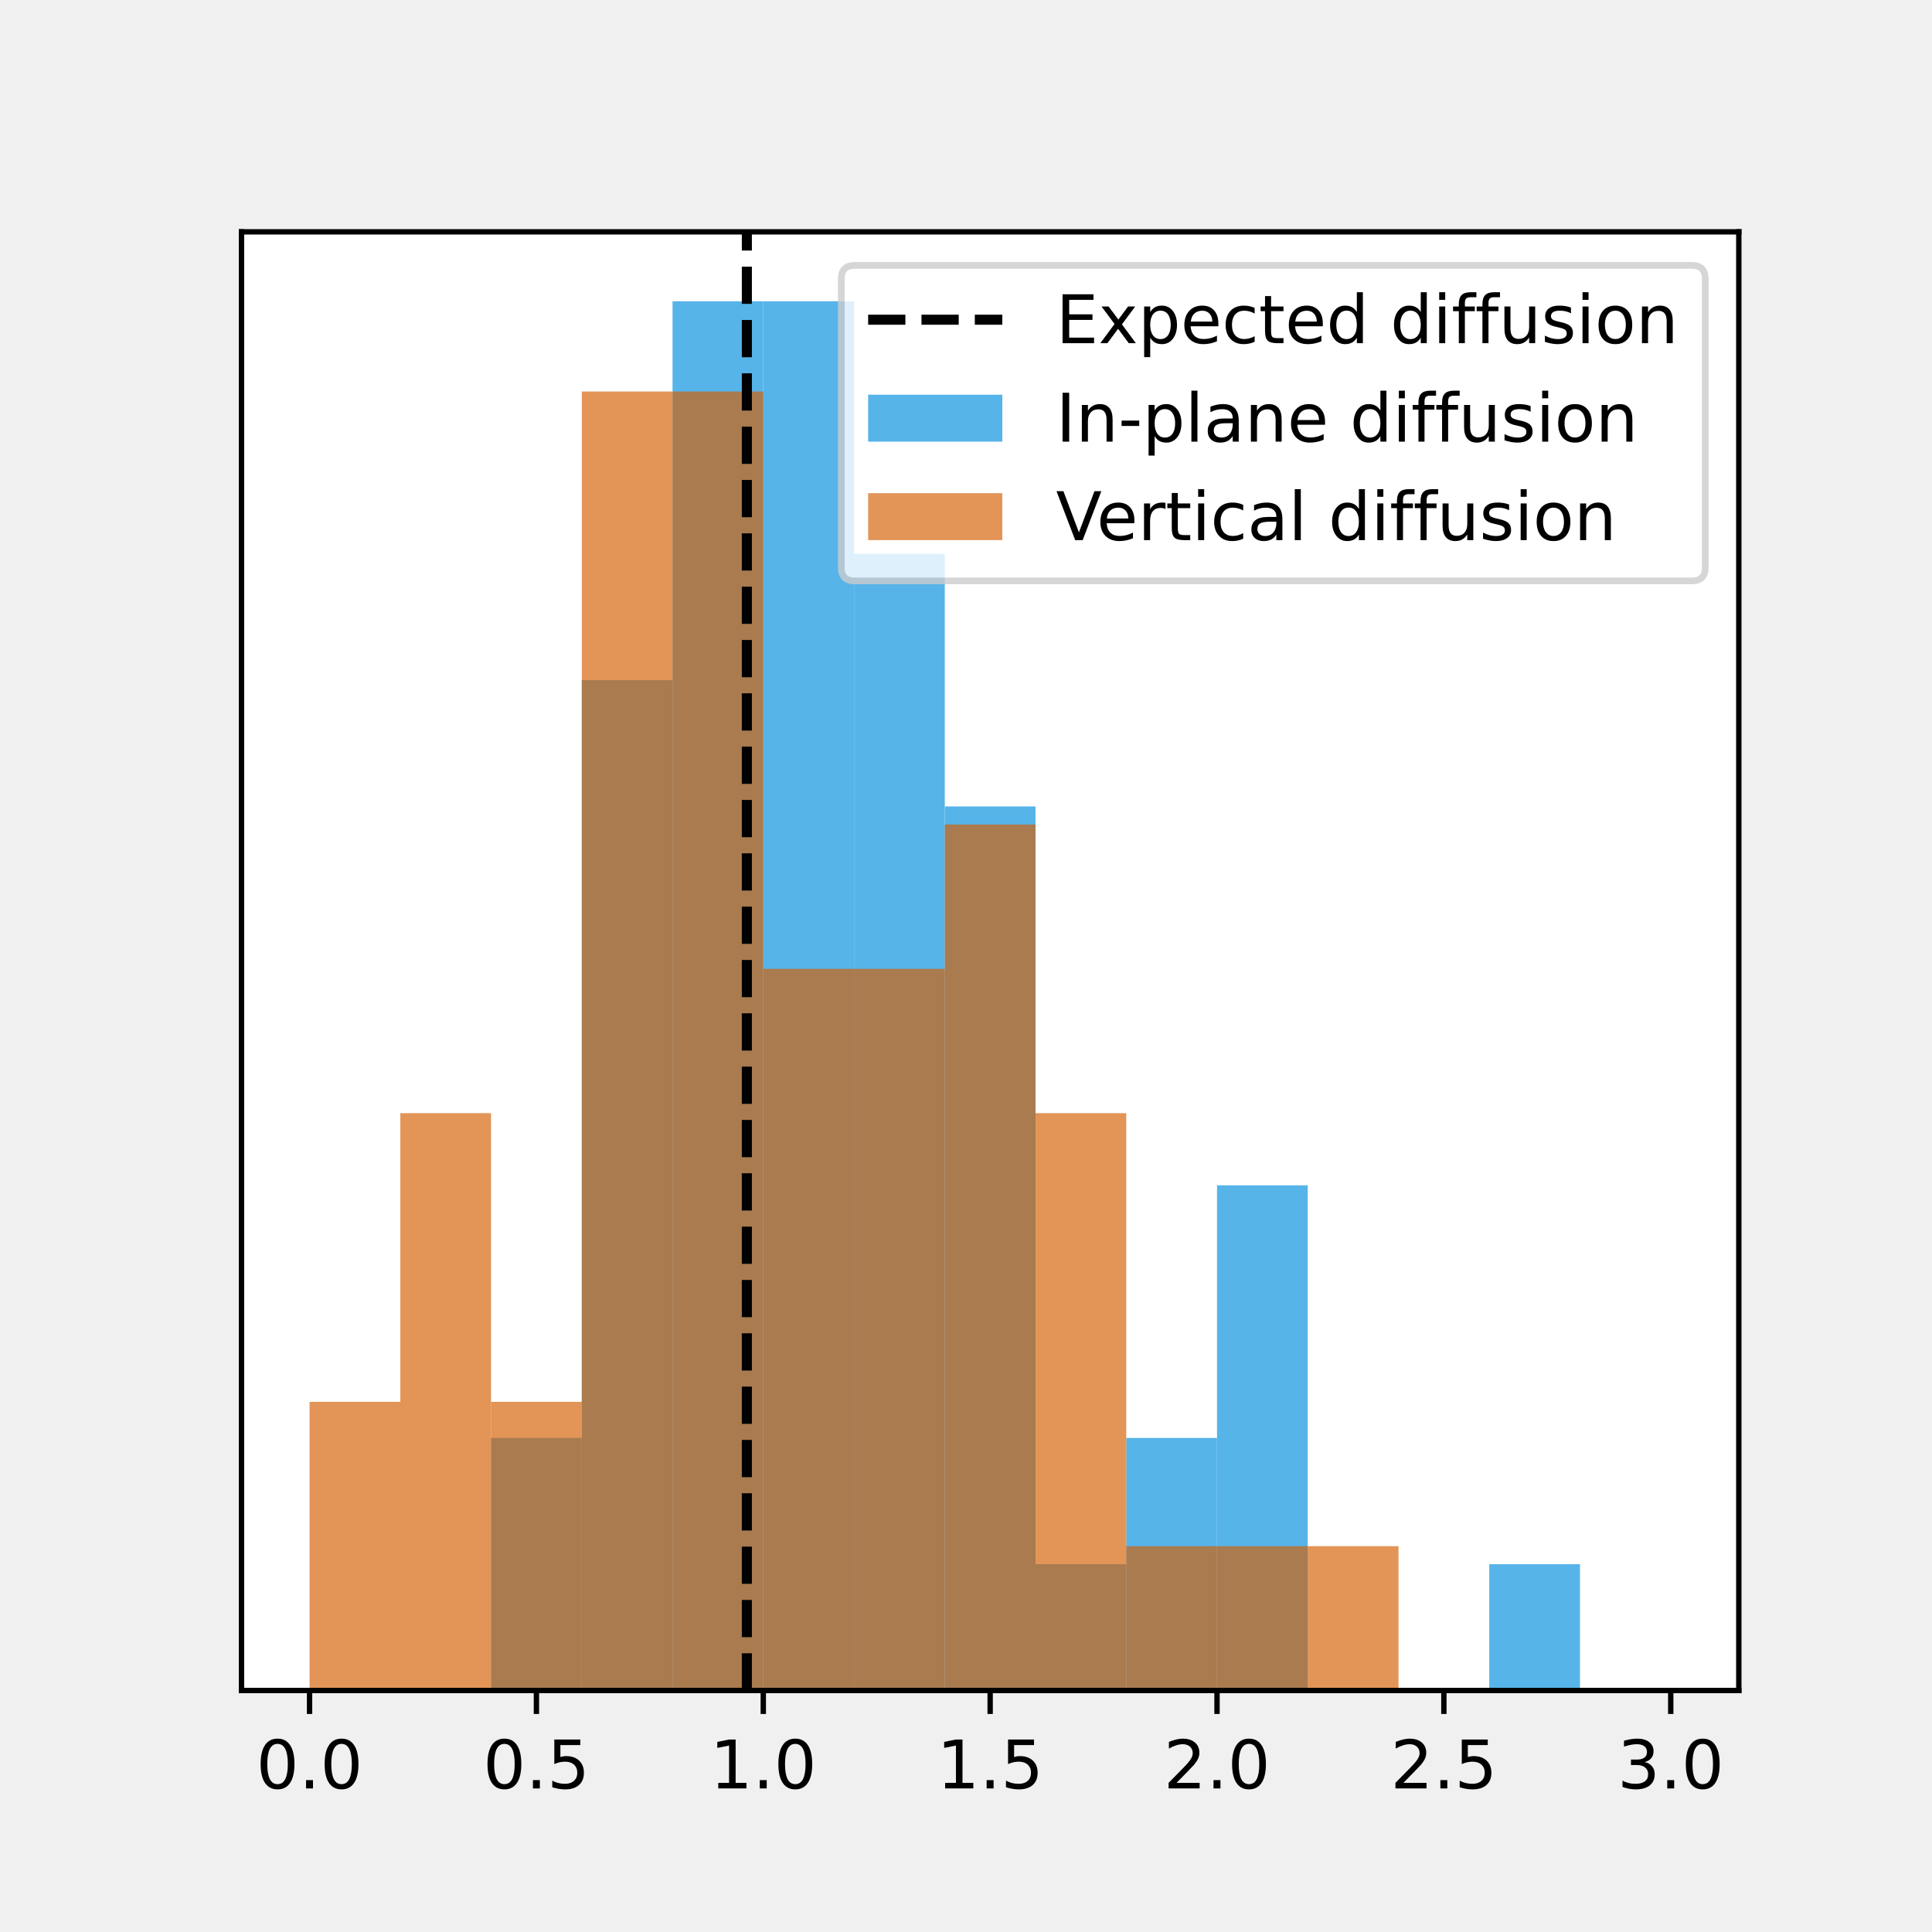
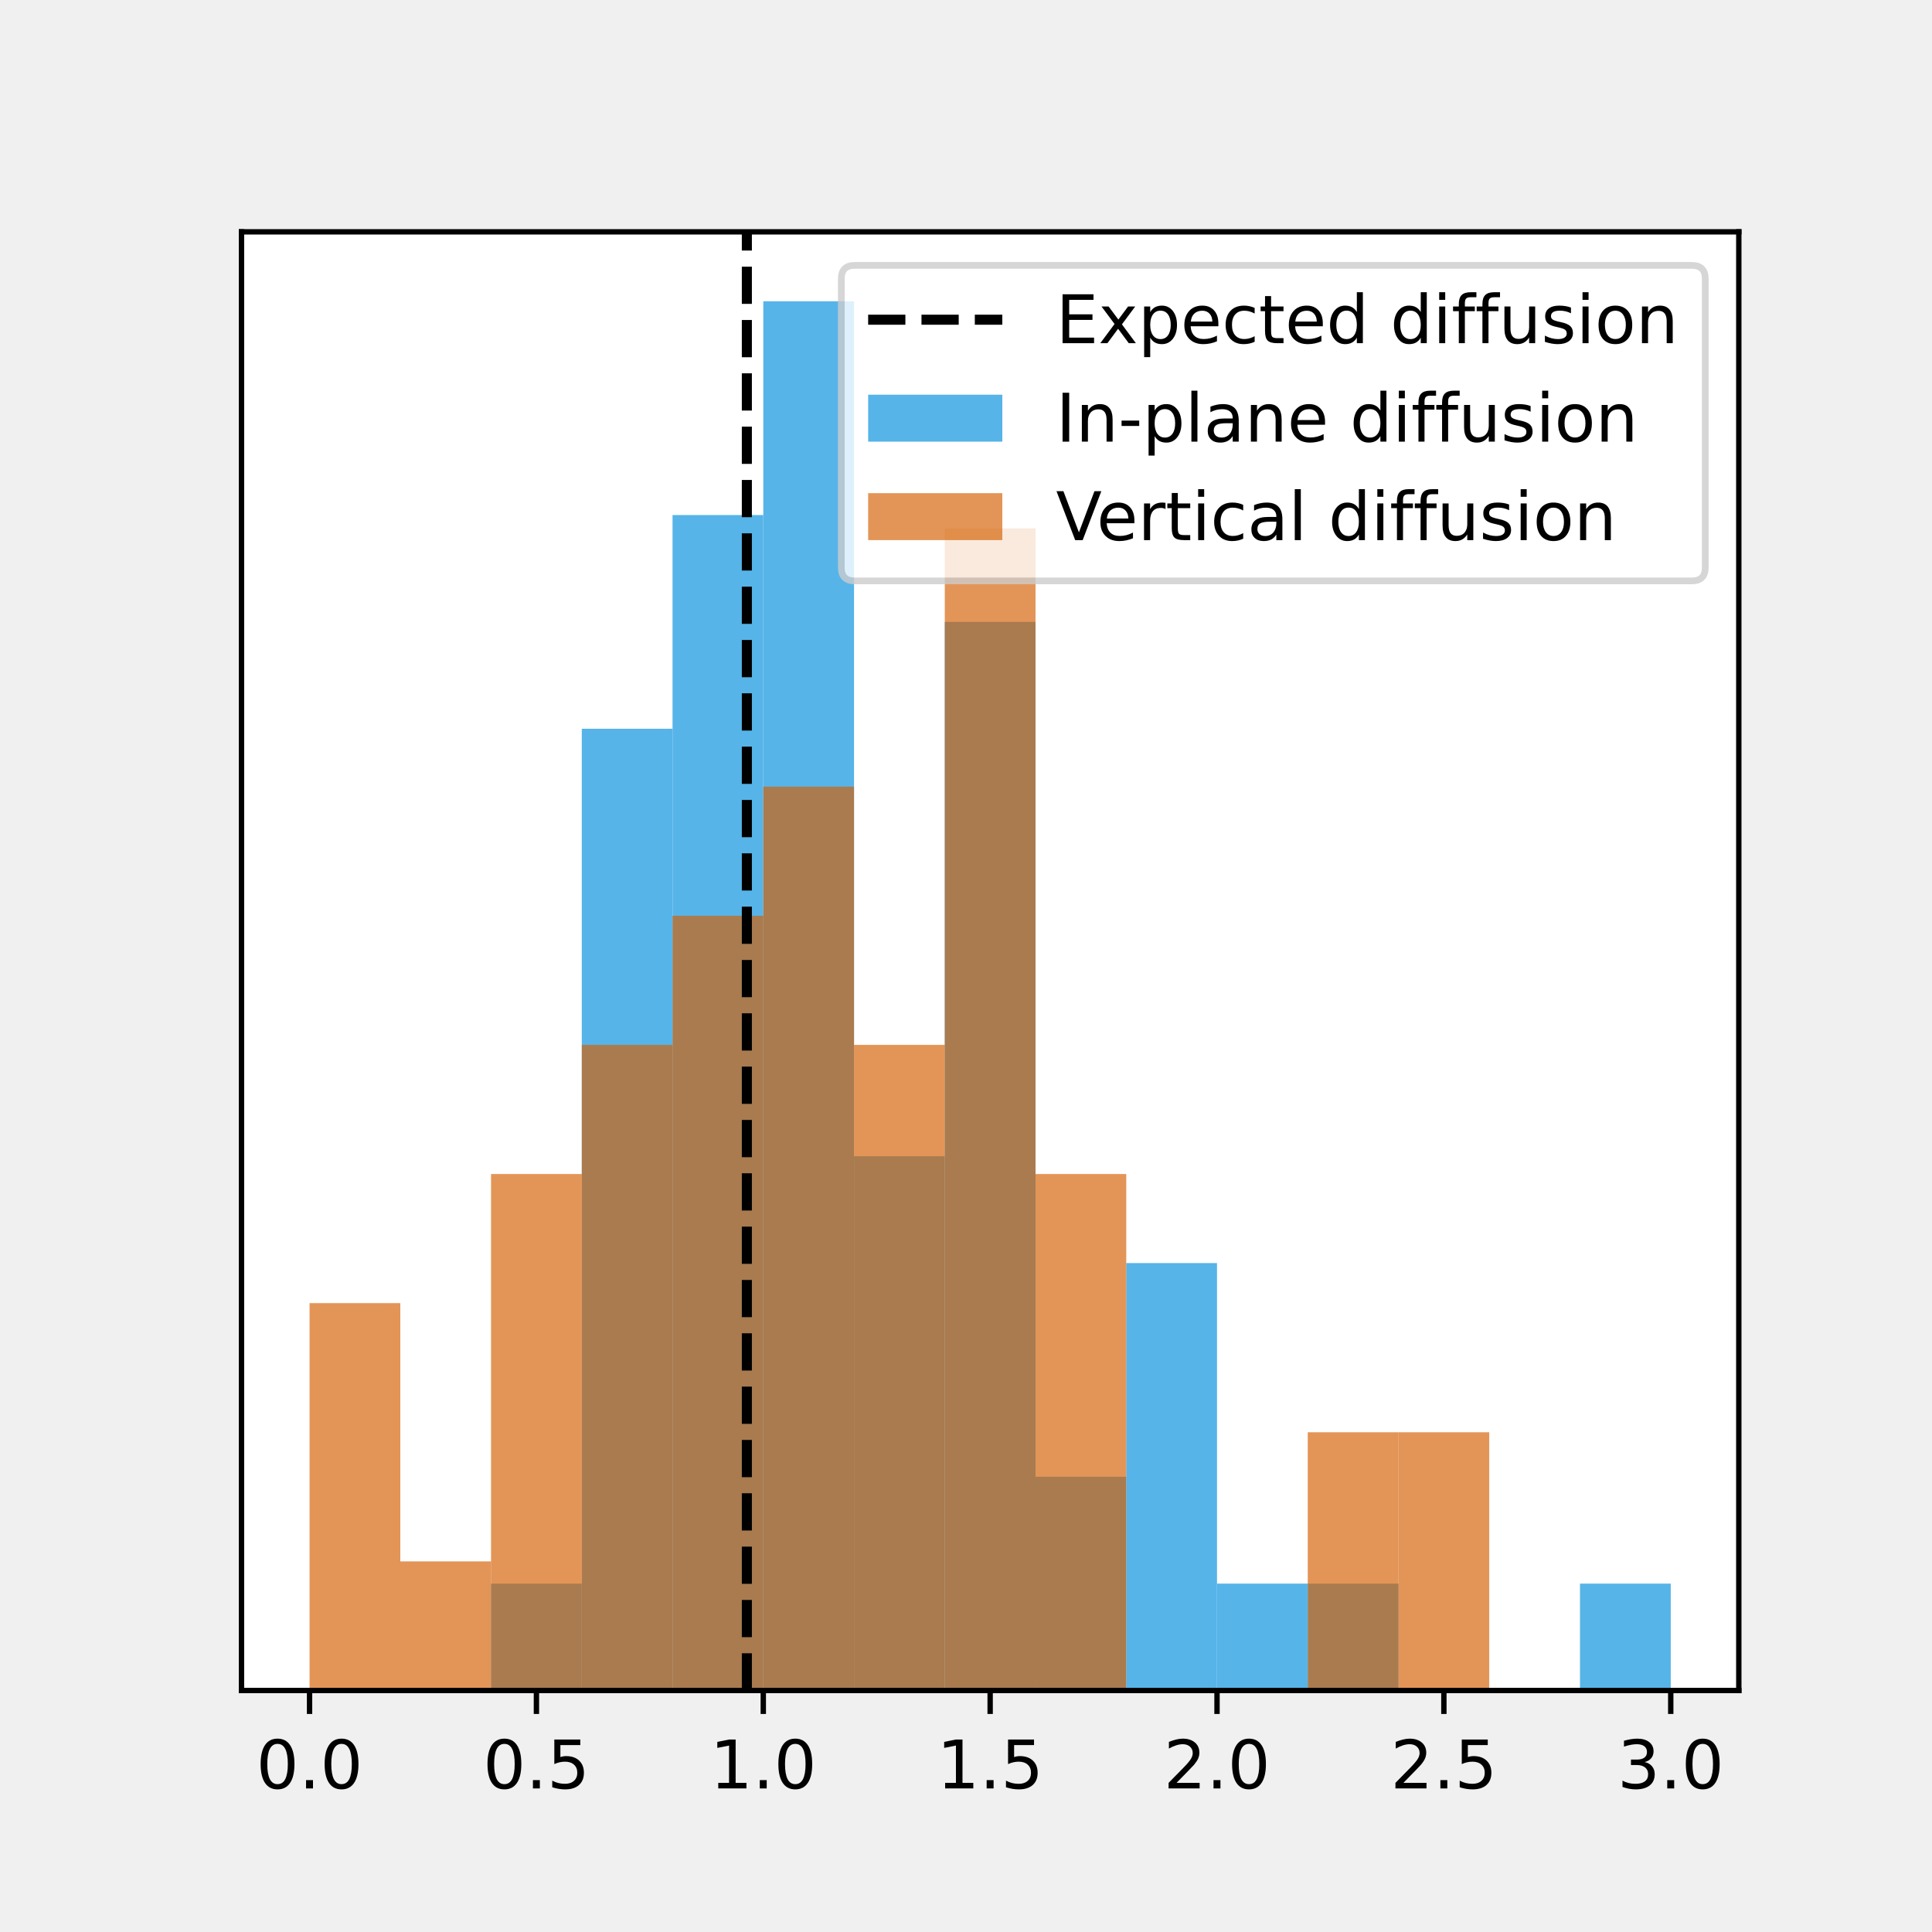
<svg xmlns="http://www.w3.org/2000/svg" xmlns:xlink="http://www.w3.org/1999/xlink" height="288pt" version="1.1" viewBox="0 0 288 288" width="288pt">
  <defs>
    <style type="text/css">*{stroke-linecap:butt;stroke-linejoin:round;}</style>
  </defs>
  <g id="figure_1">
    <g id="patch_1">
      <path d="M 0 288  L 288 288  L 288 0  L 0 0  z " style="fill:none;" />
    </g>
    <g id="axes_1">
      <g id="patch_2">
        <path d="M 36 252  L 259.2 252  L 259.2 34.56  L 36 34.56  z " style="fill:#ffffff;" />
      </g>
      <g id="patch_3">
-         <path clip-path="url(#pc1dac7827a)" d="M 46.145 252  L 59.673 252  L 59.673 252  L 46.145 252  z " style="fill:#56b4e9;" />
+         <path clip-path="url(#p7a0fa47803)" d="M 46.145 252  L 59.673 252  L 59.673 252  L 46.145 252  z " style="fill:#56b4e9;" />
      </g>
      <g id="patch_4">
-         <path clip-path="url(#pc1dac7827a)" d="M 59.673 252  L 73.2 252  L 73.2 252  L 59.673 252  z " style="fill:#56b4e9;" />
+         <path clip-path="url(#p7a0fa47803)" d="M 59.673 252  L 73.2 252  L 73.2 252  L 59.673 252  z " style="fill:#56b4e9;" />
      </g>
      <g id="patch_5">
-         <path clip-path="url(#pc1dac7827a)" d="M 73.2 252  L 86.727 252  L 86.727 214.348  L 73.2 214.348  z " style="fill:#56b4e9;" />
+         <path clip-path="url(#p7a0fa47803)" d="M 73.2 252  L 86.727 252  L 86.727 236.07  L 73.2 236.07  z " style="fill:#56b4e9;" />
      </g>
      <g id="patch_6">
-         <path clip-path="url(#pc1dac7827a)" d="M 86.727 252  L 100.255 252  L 100.255 101.392  L 86.727 101.392  z " style="fill:#56b4e9;" />
+         <path clip-path="url(#p7a0fa47803)" d="M 86.727 252  L 100.255 252  L 100.255 108.633  L 86.727 108.633  z " style="fill:#56b4e9;" />
      </g>
      <g id="patch_7">
-         <path clip-path="url(#pc1dac7827a)" d="M 100.255 252  L 113.782 252  L 113.782 44.914  L 100.255 44.914  z " style="fill:#56b4e9;" />
+         <path clip-path="url(#p7a0fa47803)" d="M 100.255 252  L 113.782 252  L 113.782 76.774  L 100.255 76.774  z " style="fill:#56b4e9;" />
      </g>
      <g id="patch_8">
-         <path clip-path="url(#pc1dac7827a)" d="M 113.782 252  L 127.309 252  L 127.309 44.914  L 113.782 44.914  z " style="fill:#56b4e9;" />
+         <path clip-path="url(#p7a0fa47803)" d="M 113.782 252  L 127.309 252  L 127.309 44.914  L 113.782 44.914  z " style="fill:#56b4e9;" />
      </g>
      <g id="patch_9">
-         <path clip-path="url(#pc1dac7827a)" d="M 127.309 252  L 140.836 252  L 140.836 82.566  L 127.309 82.566  z " style="fill:#56b4e9;" />
+         <path clip-path="url(#p7a0fa47803)" d="M 127.309 252  L 140.836 252  L 140.836 172.352  L 127.309 172.352  z " style="fill:#56b4e9;" />
      </g>
      <g id="patch_10">
-         <path clip-path="url(#pc1dac7827a)" d="M 140.836 252  L 154.364 252  L 154.364 120.218  L 140.836 120.218  z " style="fill:#56b4e9;" />
+         <path clip-path="url(#p7a0fa47803)" d="M 140.836 252  L 154.364 252  L 154.364 92.703  L 140.836 92.703  z " style="fill:#56b4e9;" />
      </g>
      <g id="patch_11">
-         <path clip-path="url(#pc1dac7827a)" d="M 154.364 252  L 167.891 252  L 167.891 233.174  L 154.364 233.174  z " style="fill:#56b4e9;" />
+         <path clip-path="url(#p7a0fa47803)" d="M 154.364 252  L 167.891 252  L 167.891 220.141  L 154.364 220.141  z " style="fill:#56b4e9;" />
      </g>
      <g id="patch_12">
-         <path clip-path="url(#pc1dac7827a)" d="M 167.891 252  L 181.418 252  L 181.418 214.348  L 167.891 214.348  z " style="fill:#56b4e9;" />
+         <path clip-path="url(#p7a0fa47803)" d="M 167.891 252  L 181.418 252  L 181.418 188.281  L 167.891 188.281  z " style="fill:#56b4e9;" />
      </g>
      <g id="patch_13">
-         <path clip-path="url(#pc1dac7827a)" d="M 181.418 252  L 194.945 252  L 194.945 176.696  L 181.418 176.696  z " style="fill:#56b4e9;" />
+         <path clip-path="url(#p7a0fa47803)" d="M 181.418 252  L 194.945 252  L 194.945 236.07  L 181.418 236.07  z " style="fill:#56b4e9;" />
      </g>
      <g id="patch_14">
-         <path clip-path="url(#pc1dac7827a)" d="M 194.945 252  L 208.473 252  L 208.473 252  L 194.945 252  z " style="fill:#56b4e9;" />
+         <path clip-path="url(#p7a0fa47803)" d="M 194.945 252  L 208.473 252  L 208.473 236.07  L 194.945 236.07  z " style="fill:#56b4e9;" />
      </g>
      <g id="patch_15">
-         <path clip-path="url(#pc1dac7827a)" d="M 208.473 252  L 222 252  L 222 252  L 208.473 252  z " style="fill:#56b4e9;" />
+         <path clip-path="url(#p7a0fa47803)" d="M 208.473 252  L 222 252  L 222 252  L 208.473 252  z " style="fill:#56b4e9;" />
      </g>
      <g id="patch_16">
-         <path clip-path="url(#pc1dac7827a)" d="M 222 252  L 235.527 252  L 235.527 233.174  L 222 233.174  z " style="fill:#56b4e9;" />
+         <path clip-path="url(#p7a0fa47803)" d="M 222 252  L 235.527 252  L 235.527 252  L 222 252  z " style="fill:#56b4e9;" />
      </g>
      <g id="patch_17">
-         <path clip-path="url(#pc1dac7827a)" d="M 235.527 252  L 249.055 252  L 249.055 252  L 235.527 252  z " style="fill:#56b4e9;" />
+         <path clip-path="url(#p7a0fa47803)" d="M 235.527 252  L 249.055 252  L 249.055 236.07  L 235.527 236.07  z " style="fill:#56b4e9;" />
      </g>
      <g id="patch_18">
-         <path clip-path="url(#pc1dac7827a)" d="M 46.145 252  L 59.673 252  L 59.673 208.969  L 46.145 208.969  z " style="fill:#d55e00;opacity:0.66;" />
+         <path clip-path="url(#p7a0fa47803)" d="M 46.145 252  L 59.673 252  L 59.673 194.255  L 46.145 194.255  z " style="fill:#d55e00;opacity:0.66;" />
      </g>
      <g id="patch_19">
-         <path clip-path="url(#pc1dac7827a)" d="M 59.673 252  L 73.2 252  L 73.2 165.938  L 59.673 165.938  z " style="fill:#d55e00;opacity:0.66;" />
+         <path clip-path="url(#p7a0fa47803)" d="M 59.673 252  L 73.2 252  L 73.2 232.752  L 59.673 232.752  z " style="fill:#d55e00;opacity:0.66;" />
      </g>
      <g id="patch_20">
-         <path clip-path="url(#pc1dac7827a)" d="M 73.2 252  L 86.727 252  L 86.727 208.969  L 73.2 208.969  z " style="fill:#d55e00;opacity:0.66;" />
+         <path clip-path="url(#p7a0fa47803)" d="M 73.2 252  L 86.727 252  L 86.727 175.007  L 73.2 175.007  z " style="fill:#d55e00;opacity:0.66;" />
      </g>
      <g id="patch_21">
-         <path clip-path="url(#pc1dac7827a)" d="M 86.727 252  L 100.255 252  L 100.255 58.361  L 86.727 58.361  z " style="fill:#d55e00;opacity:0.66;" />
+         <path clip-path="url(#p7a0fa47803)" d="M 86.727 252  L 100.255 252  L 100.255 155.758  L 86.727 155.758  z " style="fill:#d55e00;opacity:0.66;" />
      </g>
      <g id="patch_22">
-         <path clip-path="url(#pc1dac7827a)" d="M 100.255 252  L 113.782 252  L 113.782 58.361  L 100.255 58.361  z " style="fill:#d55e00;opacity:0.66;" />
+         <path clip-path="url(#p7a0fa47803)" d="M 100.255 252  L 113.782 252  L 113.782 136.51  L 100.255 136.51  z " style="fill:#d55e00;opacity:0.66;" />
      </g>
      <g id="patch_23">
-         <path clip-path="url(#pc1dac7827a)" d="M 113.782 252  L 127.309 252  L 127.309 144.423  L 113.782 144.423  z " style="fill:#d55e00;opacity:0.66;" />
+         <path clip-path="url(#p7a0fa47803)" d="M 113.782 252  L 127.309 252  L 127.309 117.262  L 113.782 117.262  z " style="fill:#d55e00;opacity:0.66;" />
      </g>
      <g id="patch_24">
-         <path clip-path="url(#pc1dac7827a)" d="M 127.309 252  L 140.836 252  L 140.836 144.423  L 127.309 144.423  z " style="fill:#d55e00;opacity:0.66;" />
+         <path clip-path="url(#p7a0fa47803)" d="M 127.309 252  L 140.836 252  L 140.836 155.758  L 127.309 155.758  z " style="fill:#d55e00;opacity:0.66;" />
      </g>
      <g id="patch_25">
-         <path clip-path="url(#pc1dac7827a)" d="M 140.836 252  L 154.364 252  L 154.364 122.908  L 140.836 122.908  z " style="fill:#d55e00;opacity:0.66;" />
+         <path clip-path="url(#p7a0fa47803)" d="M 140.836 252  L 154.364 252  L 154.364 78.765  L 140.836 78.765  z " style="fill:#d55e00;opacity:0.66;" />
      </g>
      <g id="patch_26">
-         <path clip-path="url(#pc1dac7827a)" d="M 154.364 252  L 167.891 252  L 167.891 165.938  L 154.364 165.938  z " style="fill:#d55e00;opacity:0.66;" />
+         <path clip-path="url(#p7a0fa47803)" d="M 154.364 252  L 167.891 252  L 167.891 175.007  L 154.364 175.007  z " style="fill:#d55e00;opacity:0.66;" />
      </g>
      <g id="patch_27">
-         <path clip-path="url(#pc1dac7827a)" d="M 167.891 252  L 181.418 252  L 181.418 230.485  L 167.891 230.485  z " style="fill:#d55e00;opacity:0.66;" />
+         <path clip-path="url(#p7a0fa47803)" d="M 167.891 252  L 181.418 252  L 181.418 252  L 167.891 252  z " style="fill:#d55e00;opacity:0.66;" />
      </g>
      <g id="patch_28">
-         <path clip-path="url(#pc1dac7827a)" d="M 181.418 252  L 194.945 252  L 194.945 230.485  L 181.418 230.485  z " style="fill:#d55e00;opacity:0.66;" />
+         <path clip-path="url(#p7a0fa47803)" d="M 181.418 252  L 194.945 252  L 194.945 252  L 181.418 252  z " style="fill:#d55e00;opacity:0.66;" />
      </g>
      <g id="patch_29">
-         <path clip-path="url(#pc1dac7827a)" d="M 194.945 252  L 208.473 252  L 208.473 230.485  L 194.945 230.485  z " style="fill:#d55e00;opacity:0.66;" />
+         <path clip-path="url(#p7a0fa47803)" d="M 194.945 252  L 208.473 252  L 208.473 213.503  L 194.945 213.503  z " style="fill:#d55e00;opacity:0.66;" />
      </g>
      <g id="patch_30">
-         <path clip-path="url(#pc1dac7827a)" d="M 208.473 252  L 222 252  L 222 252  L 208.473 252  z " style="fill:#d55e00;opacity:0.66;" />
+         <path clip-path="url(#p7a0fa47803)" d="M 208.473 252  L 222 252  L 222 213.503  L 208.473 213.503  z " style="fill:#d55e00;opacity:0.66;" />
      </g>
      <g id="patch_31">
-         <path clip-path="url(#pc1dac7827a)" d="M 222 252  L 235.527 252  L 235.527 252  L 222 252  z " style="fill:#d55e00;opacity:0.66;" />
+         <path clip-path="url(#p7a0fa47803)" d="M 222 252  L 235.527 252  L 235.527 252  L 222 252  z " style="fill:#d55e00;opacity:0.66;" />
      </g>
      <g id="patch_32">
-         <path clip-path="url(#pc1dac7827a)" d="M 235.527 252  L 249.055 252  L 249.055 252  L 235.527 252  z " style="fill:#d55e00;opacity:0.66;" />
+         <path clip-path="url(#p7a0fa47803)" d="M 235.527 252  L 249.055 252  L 249.055 252  L 235.527 252  z " style="fill:#d55e00;opacity:0.66;" />
      </g>
      <g id="matplotlib.axis_1">
        <g id="xtick_1">
          <g id="line2d_1">
            <defs>
-               <path d="M 0 0  L 0 3.5  " id="me5128f2e47" style="stroke:#000000;stroke-width:0.8;" />
+               <path d="M 0 0  L 0 3.5  " id="m714b85d5eb" style="stroke:#000000;stroke-width:0.8;" />
            </defs>
            <g>
-               <use style="stroke:#000000;stroke-width:0.8;" x="46.145" xlink:href="#me5128f2e47" y="252" />
+               <use style="stroke:#000000;stroke-width:0.8;" x="46.145" xlink:href="#m714b85d5eb" y="252" />
            </g>
          </g>
          <g id="text_1">
            <g transform="translate(38.19389 266.5984)scale(0.1 -0.1)">
              <defs>
                <path d="M 31.781 66.406  Q 24.172 66.406 20.328 58.906  Q 16.5 51.422 16.5 36.375  Q 16.5 21.391 20.328 13.891  Q 24.172 6.391 31.781 6.391  Q 39.453 6.391 43.281 13.891  Q 47.125 21.391 47.125 36.375  Q 47.125 51.422 43.281 58.906  Q 39.453 66.406 31.781 66.406  z M 31.781 74.219  Q 44.047 74.219 50.516 64.516  Q 56.984 54.828 56.984 36.375  Q 56.984 17.969 50.516 8.266  Q 44.047 -1.422 31.781 -1.422  Q 19.531 -1.422 13.062 8.266  Q 6.594 17.969 6.594 36.375  Q 6.594 54.828 13.062 64.516  Q 19.531 74.219 31.781 74.219  z " id="DejaVuSans-48" />
                <path d="M 10.688 12.406  L 21 12.406  L 21 0  L 10.688 0  z " id="DejaVuSans-46" />
              </defs>
              <use xlink:href="#DejaVuSans-48" />
              <use x="63.623" xlink:href="#DejaVuSans-46" />
              <use x="95.41" xlink:href="#DejaVuSans-48" />
            </g>
          </g>
        </g>
        <g id="xtick_2">
          <g id="line2d_2">
            <g>
-               <use style="stroke:#000000;stroke-width:0.8;" x="79.964" xlink:href="#me5128f2e47" y="252" />
+               <use style="stroke:#000000;stroke-width:0.8;" x="79.964" xlink:href="#m714b85d5eb" y="252" />
            </g>
          </g>
          <g id="text_2">
            <g transform="translate(72.01207 266.5984)scale(0.1 -0.1)">
              <defs>
                <path d="M 10.797 72.906  L 49.516 72.906  L 49.516 64.594  L 19.828 64.594  L 19.828 46.734  Q 21.969 47.469 24.109 47.828  Q 26.266 48.188 28.422 48.188  Q 40.625 48.188 47.75 41.5  Q 54.891 34.812 54.891 23.391  Q 54.891 11.625 47.562 5.094  Q 40.234 -1.422 26.906 -1.422  Q 22.312 -1.422 17.547 -0.641  Q 12.797 0.141 7.719 1.703  L 7.719 11.625  Q 12.109 9.234 16.797 8.062  Q 21.484 6.891 26.703 6.891  Q 35.156 6.891 40.078 11.328  Q 45.016 15.766 45.016 23.391  Q 45.016 31 40.078 35.438  Q 35.156 39.891 26.703 39.891  Q 22.75 39.891 18.812 39.016  Q 14.891 38.141 10.797 36.281  z " id="DejaVuSans-53" />
              </defs>
              <use xlink:href="#DejaVuSans-48" />
              <use x="63.623" xlink:href="#DejaVuSans-46" />
              <use x="95.41" xlink:href="#DejaVuSans-53" />
            </g>
          </g>
        </g>
        <g id="xtick_3">
          <g id="line2d_3">
            <g>
-               <use style="stroke:#000000;stroke-width:0.8;" x="113.782" xlink:href="#me5128f2e47" y="252" />
+               <use style="stroke:#000000;stroke-width:0.8;" x="113.782" xlink:href="#m714b85d5eb" y="252" />
            </g>
          </g>
          <g id="text_3">
            <g transform="translate(105.8303 266.5984)scale(0.1 -0.1)">
              <defs>
                <path d="M 12.406 8.297  L 28.516 8.297  L 28.516 63.922  L 10.984 60.406  L 10.984 69.391  L 28.422 72.906  L 38.281 72.906  L 38.281 8.297  L 54.391 8.297  L 54.391 0  L 12.406 0  z " id="DejaVuSans-49" />
              </defs>
              <use xlink:href="#DejaVuSans-49" />
              <use x="63.623" xlink:href="#DejaVuSans-46" />
              <use x="95.41" xlink:href="#DejaVuSans-48" />
            </g>
          </g>
        </g>
        <g id="xtick_4">
          <g id="line2d_4">
            <g>
-               <use style="stroke:#000000;stroke-width:0.8;" x="147.6" xlink:href="#me5128f2e47" y="252" />
+               <use style="stroke:#000000;stroke-width:0.8;" x="147.6" xlink:href="#m714b85d5eb" y="252" />
            </g>
          </g>
          <g id="text_4">
            <g transform="translate(139.6484 266.5984)scale(0.1 -0.1)">
              <use xlink:href="#DejaVuSans-49" />
              <use x="63.623" xlink:href="#DejaVuSans-46" />
              <use x="95.41" xlink:href="#DejaVuSans-53" />
            </g>
          </g>
        </g>
        <g id="xtick_5">
          <g id="line2d_5">
            <g>
-               <use style="stroke:#000000;stroke-width:0.8;" x="181.418" xlink:href="#me5128f2e47" y="252" />
+               <use style="stroke:#000000;stroke-width:0.8;" x="181.418" xlink:href="#m714b85d5eb" y="252" />
            </g>
          </g>
          <g id="text_5">
            <g transform="translate(173.4666 266.5984)scale(0.1 -0.1)">
              <defs>
                <path d="M 19.188 8.297  L 53.609 8.297  L 53.609 0  L 7.328 0  L 7.328 8.297  Q 12.938 14.109 22.625 23.891  Q 32.328 33.688 34.812 36.531  Q 39.547 41.844 41.422 45.531  Q 43.312 49.219 43.312 52.781  Q 43.312 58.594 39.234 62.25  Q 35.156 65.922 28.609 65.922  Q 23.969 65.922 18.812 64.312  Q 13.672 62.703 7.812 59.422  L 7.812 69.391  Q 13.766 71.781 18.938 73  Q 24.125 74.219 28.422 74.219  Q 39.75 74.219 46.484 68.547  Q 53.219 62.891 53.219 53.422  Q 53.219 48.922 51.531 44.891  Q 49.859 40.875 45.406 35.406  Q 44.188 33.984 37.641 27.219  Q 31.109 20.453 19.188 8.297  z " id="DejaVuSans-50" />
              </defs>
              <use xlink:href="#DejaVuSans-50" />
              <use x="63.623" xlink:href="#DejaVuSans-46" />
              <use x="95.41" xlink:href="#DejaVuSans-48" />
            </g>
          </g>
        </g>
        <g id="xtick_6">
          <g id="line2d_6">
            <g>
-               <use style="stroke:#000000;stroke-width:0.8;" x="215.236" xlink:href="#me5128f2e47" y="252" />
+               <use style="stroke:#000000;stroke-width:0.8;" x="215.236" xlink:href="#m714b85d5eb" y="252" />
            </g>
          </g>
          <g id="text_6">
            <g transform="translate(207.2848 266.5984)scale(0.1 -0.1)">
              <use xlink:href="#DejaVuSans-50" />
              <use x="63.623" xlink:href="#DejaVuSans-46" />
              <use x="95.41" xlink:href="#DejaVuSans-53" />
            </g>
          </g>
        </g>
        <g id="xtick_7">
          <g id="line2d_7">
            <g>
-               <use style="stroke:#000000;stroke-width:0.8;" x="249.055" xlink:href="#me5128f2e47" y="252" />
+               <use style="stroke:#000000;stroke-width:0.8;" x="249.055" xlink:href="#m714b85d5eb" y="252" />
            </g>
          </g>
          <g id="text_7">
            <g transform="translate(241.103 266.5984)scale(0.1 -0.1)">
              <defs>
                <path d="M 40.578 39.312  Q 47.656 37.797 51.625 33  Q 55.609 28.219 55.609 21.188  Q 55.609 10.406 48.188 4.484  Q 40.766 -1.422 27.094 -1.422  Q 22.516 -1.422 17.656 -0.516  Q 12.797 0.391 7.625 2.203  L 7.625 11.719  Q 11.719 9.328 16.594 8.109  Q 21.484 6.891 26.812 6.891  Q 36.078 6.891 40.938 10.547  Q 45.797 14.203 45.797 21.188  Q 45.797 27.641 41.281 31.266  Q 36.766 34.906 28.719 34.906  L 20.219 34.906  L 20.219 43.016  L 29.109 43.016  Q 36.375 43.016 40.234 45.922  Q 44.094 48.828 44.094 54.297  Q 44.094 59.906 40.109 62.906  Q 36.141 65.922 28.719 65.922  Q 24.656 65.922 20.016 65.031  Q 15.375 64.156 9.812 62.312  L 9.812 71.094  Q 15.438 72.656 20.344 73.438  Q 25.25 74.219 29.594 74.219  Q 40.828 74.219 47.359 69.109  Q 53.906 64.016 53.906 55.328  Q 53.906 49.266 50.438 45.094  Q 46.969 40.922 40.578 39.312  z " id="DejaVuSans-51" />
              </defs>
              <use xlink:href="#DejaVuSans-51" />
              <use x="63.623" xlink:href="#DejaVuSans-46" />
              <use x="95.41" xlink:href="#DejaVuSans-48" />
            </g>
          </g>
        </g>
      </g>
      <g id="matplotlib.axis_2" />
      <g id="line2d_8">
-         <path clip-path="url(#pc1dac7827a)" d="M 111.333 252  L 111.333 34.56  " style="fill:none;stroke:#000000;stroke-dasharray:5.55,2.4;stroke-dashoffset:0;stroke-width:1.5;" />
+         <path clip-path="url(#p7a0fa47803)" d="M 111.333 252  L 111.333 34.56  " style="fill:none;stroke:#000000;stroke-dasharray:5.55,2.4;stroke-dashoffset:0;stroke-width:1.5;" />
      </g>
      <g id="patch_33">
        <path d="M 36 252  L 36 34.56  " style="fill:none;stroke:#000000;stroke-linecap:square;stroke-linejoin:miter;stroke-width:0.8;" />
      </g>
      <g id="patch_34">
        <path d="M 259.2 252  L 259.2 34.56  " style="fill:none;stroke:#000000;stroke-linecap:square;stroke-linejoin:miter;stroke-width:0.8;" />
      </g>
      <g id="patch_35">
        <path d="M 36 252  L 259.2 252  " style="fill:none;stroke:#000000;stroke-linecap:square;stroke-linejoin:miter;stroke-width:0.8;" />
      </g>
      <g id="patch_36">
        <path d="M 36 34.56  L 259.2 34.56  " style="fill:none;stroke:#000000;stroke-linecap:square;stroke-linejoin:miter;stroke-width:0.8;" />
      </g>
      <g id="legend_1">
        <g id="patch_37">
          <path d="M 127.414 86.594  L 252.2 86.594  Q 254.2 86.594 254.2 84.594  L 254.2 41.56  Q 254.2 39.56 252.2 39.56  L 127.414 39.56  Q 125.414 39.56 125.414 41.56  L 125.414 84.594  Q 125.414 86.594 127.414 86.594  z " style="fill:#ffffff;opacity:0.8;stroke:#cccccc;stroke-linejoin:miter;" />
        </g>
        <g id="line2d_9">
          <path d="M 129.414 47.658  L 149.414 47.658  " style="fill:none;stroke:#000000;stroke-dasharray:5.55,2.4;stroke-dashoffset:0;stroke-width:1.5;" />
        </g>
        <g id="line2d_10" />
        <g id="text_8">
          <g transform="translate(157.4141 51.15844)scale(0.1 -0.1)">
            <defs>
              <path d="M 9.812 72.906  L 55.906 72.906  L 55.906 64.594  L 19.672 64.594  L 19.672 43.016  L 54.391 43.016  L 54.391 34.719  L 19.672 34.719  L 19.672 8.297  L 56.781 8.297  L 56.781 0  L 9.812 0  z " id="DejaVuSans-69" />
              <path d="M 54.891 54.688  L 35.109 28.078  L 55.906 0  L 45.312 0  L 29.391 21.484  L 13.484 0  L 2.875 0  L 24.125 28.609  L 4.688 54.688  L 15.281 54.688  L 29.781 35.203  L 44.281 54.688  z " id="DejaVuSans-120" />
              <path d="M 18.109 8.203  L 18.109 -20.797  L 9.078 -20.797  L 9.078 54.688  L 18.109 54.688  L 18.109 46.391  Q 20.953 51.266 25.266 53.625  Q 29.594 56 35.594 56  Q 45.562 56 51.781 48.094  Q 58.016 40.188 58.016 27.297  Q 58.016 14.406 51.781 6.484  Q 45.562 -1.422 35.594 -1.422  Q 29.594 -1.422 25.266 0.953  Q 20.953 3.328 18.109 8.203  z M 48.688 27.297  Q 48.688 37.203 44.609 42.844  Q 40.531 48.484 33.406 48.484  Q 26.266 48.484 22.188 42.844  Q 18.109 37.203 18.109 27.297  Q 18.109 17.391 22.188 11.75  Q 26.266 6.109 33.406 6.109  Q 40.531 6.109 44.609 11.75  Q 48.688 17.391 48.688 27.297  z " id="DejaVuSans-112" />
              <path d="M 56.203 29.594  L 56.203 25.203  L 14.891 25.203  Q 15.484 15.922 20.484 11.062  Q 25.484 6.203 34.422 6.203  Q 39.594 6.203 44.453 7.469  Q 49.312 8.734 54.109 11.281  L 54.109 2.781  Q 49.266 0.734 44.188 -0.344  Q 39.109 -1.422 33.891 -1.422  Q 20.797 -1.422 13.156 6.188  Q 5.516 13.812 5.516 26.812  Q 5.516 40.234 12.766 48.109  Q 20.016 56 32.328 56  Q 43.359 56 49.781 48.891  Q 56.203 41.797 56.203 29.594  z M 47.219 32.234  Q 47.125 39.594 43.094 43.984  Q 39.062 48.391 32.422 48.391  Q 24.906 48.391 20.391 44.141  Q 15.875 39.891 15.188 32.172  z " id="DejaVuSans-101" />
              <path d="M 48.781 52.594  L 48.781 44.188  Q 44.969 46.297 41.141 47.344  Q 37.312 48.391 33.406 48.391  Q 24.656 48.391 19.812 42.844  Q 14.984 37.312 14.984 27.297  Q 14.984 17.281 19.812 11.734  Q 24.656 6.203 33.406 6.203  Q 37.312 6.203 41.141 7.25  Q 44.969 8.297 48.781 10.406  L 48.781 2.094  Q 45.016 0.344 40.984 -0.531  Q 36.969 -1.422 32.422 -1.422  Q 20.062 -1.422 12.781 6.344  Q 5.516 14.109 5.516 27.297  Q 5.516 40.672 12.859 48.328  Q 20.219 56 33.016 56  Q 37.156 56 41.109 55.141  Q 45.062 54.297 48.781 52.594  z " id="DejaVuSans-99" />
              <path d="M 18.312 70.219  L 18.312 54.688  L 36.812 54.688  L 36.812 47.703  L 18.312 47.703  L 18.312 18.016  Q 18.312 11.328 20.141 9.422  Q 21.969 7.516 27.594 7.516  L 36.812 7.516  L 36.812 0  L 27.594 0  Q 17.188 0 13.234 3.875  Q 9.281 7.766 9.281 18.016  L 9.281 47.703  L 2.688 47.703  L 2.688 54.688  L 9.281 54.688  L 9.281 70.219  z " id="DejaVuSans-116" />
              <path d="M 45.406 46.391  L 45.406 75.984  L 54.391 75.984  L 54.391 0  L 45.406 0  L 45.406 8.203  Q 42.578 3.328 38.25 0.953  Q 33.938 -1.422 27.875 -1.422  Q 17.969 -1.422 11.734 6.484  Q 5.516 14.406 5.516 27.297  Q 5.516 40.188 11.734 48.094  Q 17.969 56 27.875 56  Q 33.938 56 38.25 53.625  Q 42.578 51.266 45.406 46.391  z M 14.797 27.297  Q 14.797 17.391 18.875 11.75  Q 22.953 6.109 30.078 6.109  Q 37.203 6.109 41.297 11.75  Q 45.406 17.391 45.406 27.297  Q 45.406 37.203 41.297 42.844  Q 37.203 48.484 30.078 48.484  Q 22.953 48.484 18.875 42.844  Q 14.797 37.203 14.797 27.297  z " id="DejaVuSans-100" />
              <path id="DejaVuSans-32" />
              <path d="M 9.422 54.688  L 18.406 54.688  L 18.406 0  L 9.422 0  z M 9.422 75.984  L 18.406 75.984  L 18.406 64.594  L 9.422 64.594  z " id="DejaVuSans-105" />
              <path d="M 37.109 75.984  L 37.109 68.5  L 28.516 68.5  Q 23.688 68.5 21.797 66.547  Q 19.922 64.594 19.922 59.516  L 19.922 54.688  L 34.719 54.688  L 34.719 47.703  L 19.922 47.703  L 19.922 0  L 10.891 0  L 10.891 47.703  L 2.297 47.703  L 2.297 54.688  L 10.891 54.688  L 10.891 58.5  Q 10.891 67.625 15.141 71.797  Q 19.391 75.984 28.609 75.984  z " id="DejaVuSans-102" />
              <path d="M 8.5 21.578  L 8.5 54.688  L 17.484 54.688  L 17.484 21.922  Q 17.484 14.156 20.5 10.266  Q 23.531 6.391 29.594 6.391  Q 36.859 6.391 41.078 11.031  Q 45.312 15.672 45.312 23.688  L 45.312 54.688  L 54.297 54.688  L 54.297 0  L 45.312 0  L 45.312 8.406  Q 42.047 3.422 37.719 1  Q 33.406 -1.422 27.688 -1.422  Q 18.266 -1.422 13.375 4.438  Q 8.5 10.297 8.5 21.578  z M 31.109 56  z " id="DejaVuSans-117" />
              <path d="M 44.281 53.078  L 44.281 44.578  Q 40.484 46.531 36.375 47.5  Q 32.281 48.484 27.875 48.484  Q 21.188 48.484 17.844 46.438  Q 14.5 44.391 14.5 40.281  Q 14.5 37.156 16.891 35.375  Q 19.281 33.594 26.516 31.984  L 29.594 31.297  Q 39.156 29.25 43.188 25.516  Q 47.219 21.781 47.219 15.094  Q 47.219 7.469 41.188 3.016  Q 35.156 -1.422 24.609 -1.422  Q 20.219 -1.422 15.453 -0.562  Q 10.688 0.297 5.422 2  L 5.422 11.281  Q 10.406 8.688 15.234 7.391  Q 20.062 6.109 24.812 6.109  Q 31.156 6.109 34.562 8.281  Q 37.984 10.453 37.984 14.406  Q 37.984 18.062 35.516 20.016  Q 33.062 21.969 24.703 23.781  L 21.578 24.516  Q 13.234 26.266 9.516 29.906  Q 5.812 33.547 5.812 39.891  Q 5.812 47.609 11.281 51.797  Q 16.75 56 26.812 56  Q 31.781 56 36.172 55.266  Q 40.578 54.547 44.281 53.078  z " id="DejaVuSans-115" />
              <path d="M 30.609 48.391  Q 23.391 48.391 19.188 42.75  Q 14.984 37.109 14.984 27.297  Q 14.984 17.484 19.156 11.844  Q 23.344 6.203 30.609 6.203  Q 37.797 6.203 41.984 11.859  Q 46.188 17.531 46.188 27.297  Q 46.188 37.016 41.984 42.703  Q 37.797 48.391 30.609 48.391  z M 30.609 56  Q 42.328 56 49.016 48.375  Q 55.719 40.766 55.719 27.297  Q 55.719 13.875 49.016 6.219  Q 42.328 -1.422 30.609 -1.422  Q 18.844 -1.422 12.172 6.219  Q 5.516 13.875 5.516 27.297  Q 5.516 40.766 12.172 48.375  Q 18.844 56 30.609 56  z " id="DejaVuSans-111" />
              <path d="M 54.891 33.016  L 54.891 0  L 45.906 0  L 45.906 32.719  Q 45.906 40.484 42.875 44.328  Q 39.844 48.188 33.797 48.188  Q 26.516 48.188 22.312 43.547  Q 18.109 38.922 18.109 30.906  L 18.109 0  L 9.078 0  L 9.078 54.688  L 18.109 54.688  L 18.109 46.188  Q 21.344 51.125 25.703 53.562  Q 30.078 56 35.797 56  Q 45.219 56 50.047 50.172  Q 54.891 44.344 54.891 33.016  z " id="DejaVuSans-110" />
            </defs>
            <use xlink:href="#DejaVuSans-69" />
            <use x="63.184" xlink:href="#DejaVuSans-120" />
            <use x="122.363" xlink:href="#DejaVuSans-112" />
            <use x="185.84" xlink:href="#DejaVuSans-101" />
            <use x="247.363" xlink:href="#DejaVuSans-99" />
            <use x="302.344" xlink:href="#DejaVuSans-116" />
            <use x="341.553" xlink:href="#DejaVuSans-101" />
            <use x="403.076" xlink:href="#DejaVuSans-100" />
            <use x="466.553" xlink:href="#DejaVuSans-32" />
            <use x="498.34" xlink:href="#DejaVuSans-100" />
            <use x="561.816" xlink:href="#DejaVuSans-105" />
            <use x="589.6" xlink:href="#DejaVuSans-102" />
            <use x="624.805" xlink:href="#DejaVuSans-102" />
            <use x="660.01" xlink:href="#DejaVuSans-117" />
            <use x="723.389" xlink:href="#DejaVuSans-115" />
            <use x="775.488" xlink:href="#DejaVuSans-105" />
            <use x="803.271" xlink:href="#DejaVuSans-111" />
            <use x="864.453" xlink:href="#DejaVuSans-110" />
          </g>
        </g>
        <g id="patch_38">
          <path d="M 129.414 65.837  L 149.414 65.837  L 149.414 58.837  L 129.414 58.837  z " style="fill:#56b4e9;" />
        </g>
        <g id="text_9">
          <g transform="translate(157.4141 65.83656)scale(0.1 -0.1)">
            <defs>
              <path d="M 9.812 72.906  L 19.672 72.906  L 19.672 0  L 9.812 0  z " id="DejaVuSans-73" />
              <path d="M 4.891 31.391  L 31.203 31.391  L 31.203 23.391  L 4.891 23.391  z " id="DejaVuSans-45" />
              <path d="M 9.422 75.984  L 18.406 75.984  L 18.406 0  L 9.422 0  z " id="DejaVuSans-108" />
              <path d="M 34.281 27.484  Q 23.391 27.484 19.188 25  Q 14.984 22.516 14.984 16.5  Q 14.984 11.719 18.141 8.906  Q 21.297 6.109 26.703 6.109  Q 34.188 6.109 38.703 11.406  Q 43.219 16.703 43.219 25.484  L 43.219 27.484  z M 52.203 31.203  L 52.203 0  L 43.219 0  L 43.219 8.297  Q 40.141 3.328 35.547 0.953  Q 30.953 -1.422 24.312 -1.422  Q 15.922 -1.422 10.953 3.297  Q 6 8.016 6 15.922  Q 6 25.141 12.172 29.828  Q 18.359 34.516 30.609 34.516  L 43.219 34.516  L 43.219 35.406  Q 43.219 41.609 39.141 45  Q 35.062 48.391 27.688 48.391  Q 23 48.391 18.547 47.266  Q 14.109 46.141 10.016 43.891  L 10.016 52.203  Q 14.938 54.109 19.578 55.047  Q 24.219 56 28.609 56  Q 40.484 56 46.344 49.844  Q 52.203 43.703 52.203 31.203  z " id="DejaVuSans-97" />
            </defs>
            <use xlink:href="#DejaVuSans-73" />
            <use x="29.492" xlink:href="#DejaVuSans-110" />
            <use x="92.871" xlink:href="#DejaVuSans-45" />
            <use x="128.955" xlink:href="#DejaVuSans-112" />
            <use x="192.432" xlink:href="#DejaVuSans-108" />
            <use x="220.215" xlink:href="#DejaVuSans-97" />
            <use x="281.494" xlink:href="#DejaVuSans-110" />
            <use x="344.873" xlink:href="#DejaVuSans-101" />
            <use x="406.396" xlink:href="#DejaVuSans-32" />
            <use x="438.184" xlink:href="#DejaVuSans-100" />
            <use x="501.66" xlink:href="#DejaVuSans-105" />
            <use x="529.443" xlink:href="#DejaVuSans-102" />
            <use x="564.648" xlink:href="#DejaVuSans-102" />
            <use x="599.854" xlink:href="#DejaVuSans-117" />
            <use x="663.232" xlink:href="#DejaVuSans-115" />
            <use x="715.332" xlink:href="#DejaVuSans-105" />
            <use x="743.115" xlink:href="#DejaVuSans-111" />
            <use x="804.297" xlink:href="#DejaVuSans-110" />
          </g>
        </g>
        <g id="patch_39">
          <path d="M 129.414 80.515  L 149.414 80.515  L 149.414 73.515  L 129.414 73.515  z " style="fill:#d55e00;opacity:0.66;" />
        </g>
        <g id="text_10">
          <g transform="translate(157.4141 80.51469)scale(0.1 -0.1)">
            <defs>
              <path d="M 28.609 0  L 0.781 72.906  L 11.078 72.906  L 34.188 11.531  L 57.328 72.906  L 67.578 72.906  L 39.797 0  z " id="DejaVuSans-86" />
              <path d="M 41.109 46.297  Q 39.594 47.172 37.812 47.578  Q 36.031 48 33.891 48  Q 26.266 48 22.188 43.047  Q 18.109 38.094 18.109 28.812  L 18.109 0  L 9.078 0  L 9.078 54.688  L 18.109 54.688  L 18.109 46.188  Q 20.953 51.172 25.484 53.578  Q 30.031 56 36.531 56  Q 37.453 56 38.578 55.875  Q 39.703 55.766 41.062 55.516  z " id="DejaVuSans-114" />
            </defs>
            <use xlink:href="#DejaVuSans-86" />
            <use x="60.658" xlink:href="#DejaVuSans-101" />
            <use x="122.182" xlink:href="#DejaVuSans-114" />
            <use x="163.295" xlink:href="#DejaVuSans-116" />
            <use x="202.504" xlink:href="#DejaVuSans-105" />
            <use x="230.287" xlink:href="#DejaVuSans-99" />
            <use x="285.268" xlink:href="#DejaVuSans-97" />
            <use x="346.547" xlink:href="#DejaVuSans-108" />
            <use x="374.33" xlink:href="#DejaVuSans-32" />
            <use x="406.117" xlink:href="#DejaVuSans-100" />
            <use x="469.594" xlink:href="#DejaVuSans-105" />
            <use x="497.377" xlink:href="#DejaVuSans-102" />
            <use x="532.582" xlink:href="#DejaVuSans-102" />
            <use x="567.787" xlink:href="#DejaVuSans-117" />
            <use x="631.166" xlink:href="#DejaVuSans-115" />
            <use x="683.266" xlink:href="#DejaVuSans-105" />
            <use x="711.049" xlink:href="#DejaVuSans-111" />
            <use x="772.23" xlink:href="#DejaVuSans-110" />
          </g>
        </g>
      </g>
    </g>
  </g>
  <defs>
-     <clipPath id="pc1dac7827a">
+     <clipPath id="p7a0fa47803">
      <rect height="217.44" width="223.2" x="36" y="34.56" />
    </clipPath>
  </defs>
</svg>
